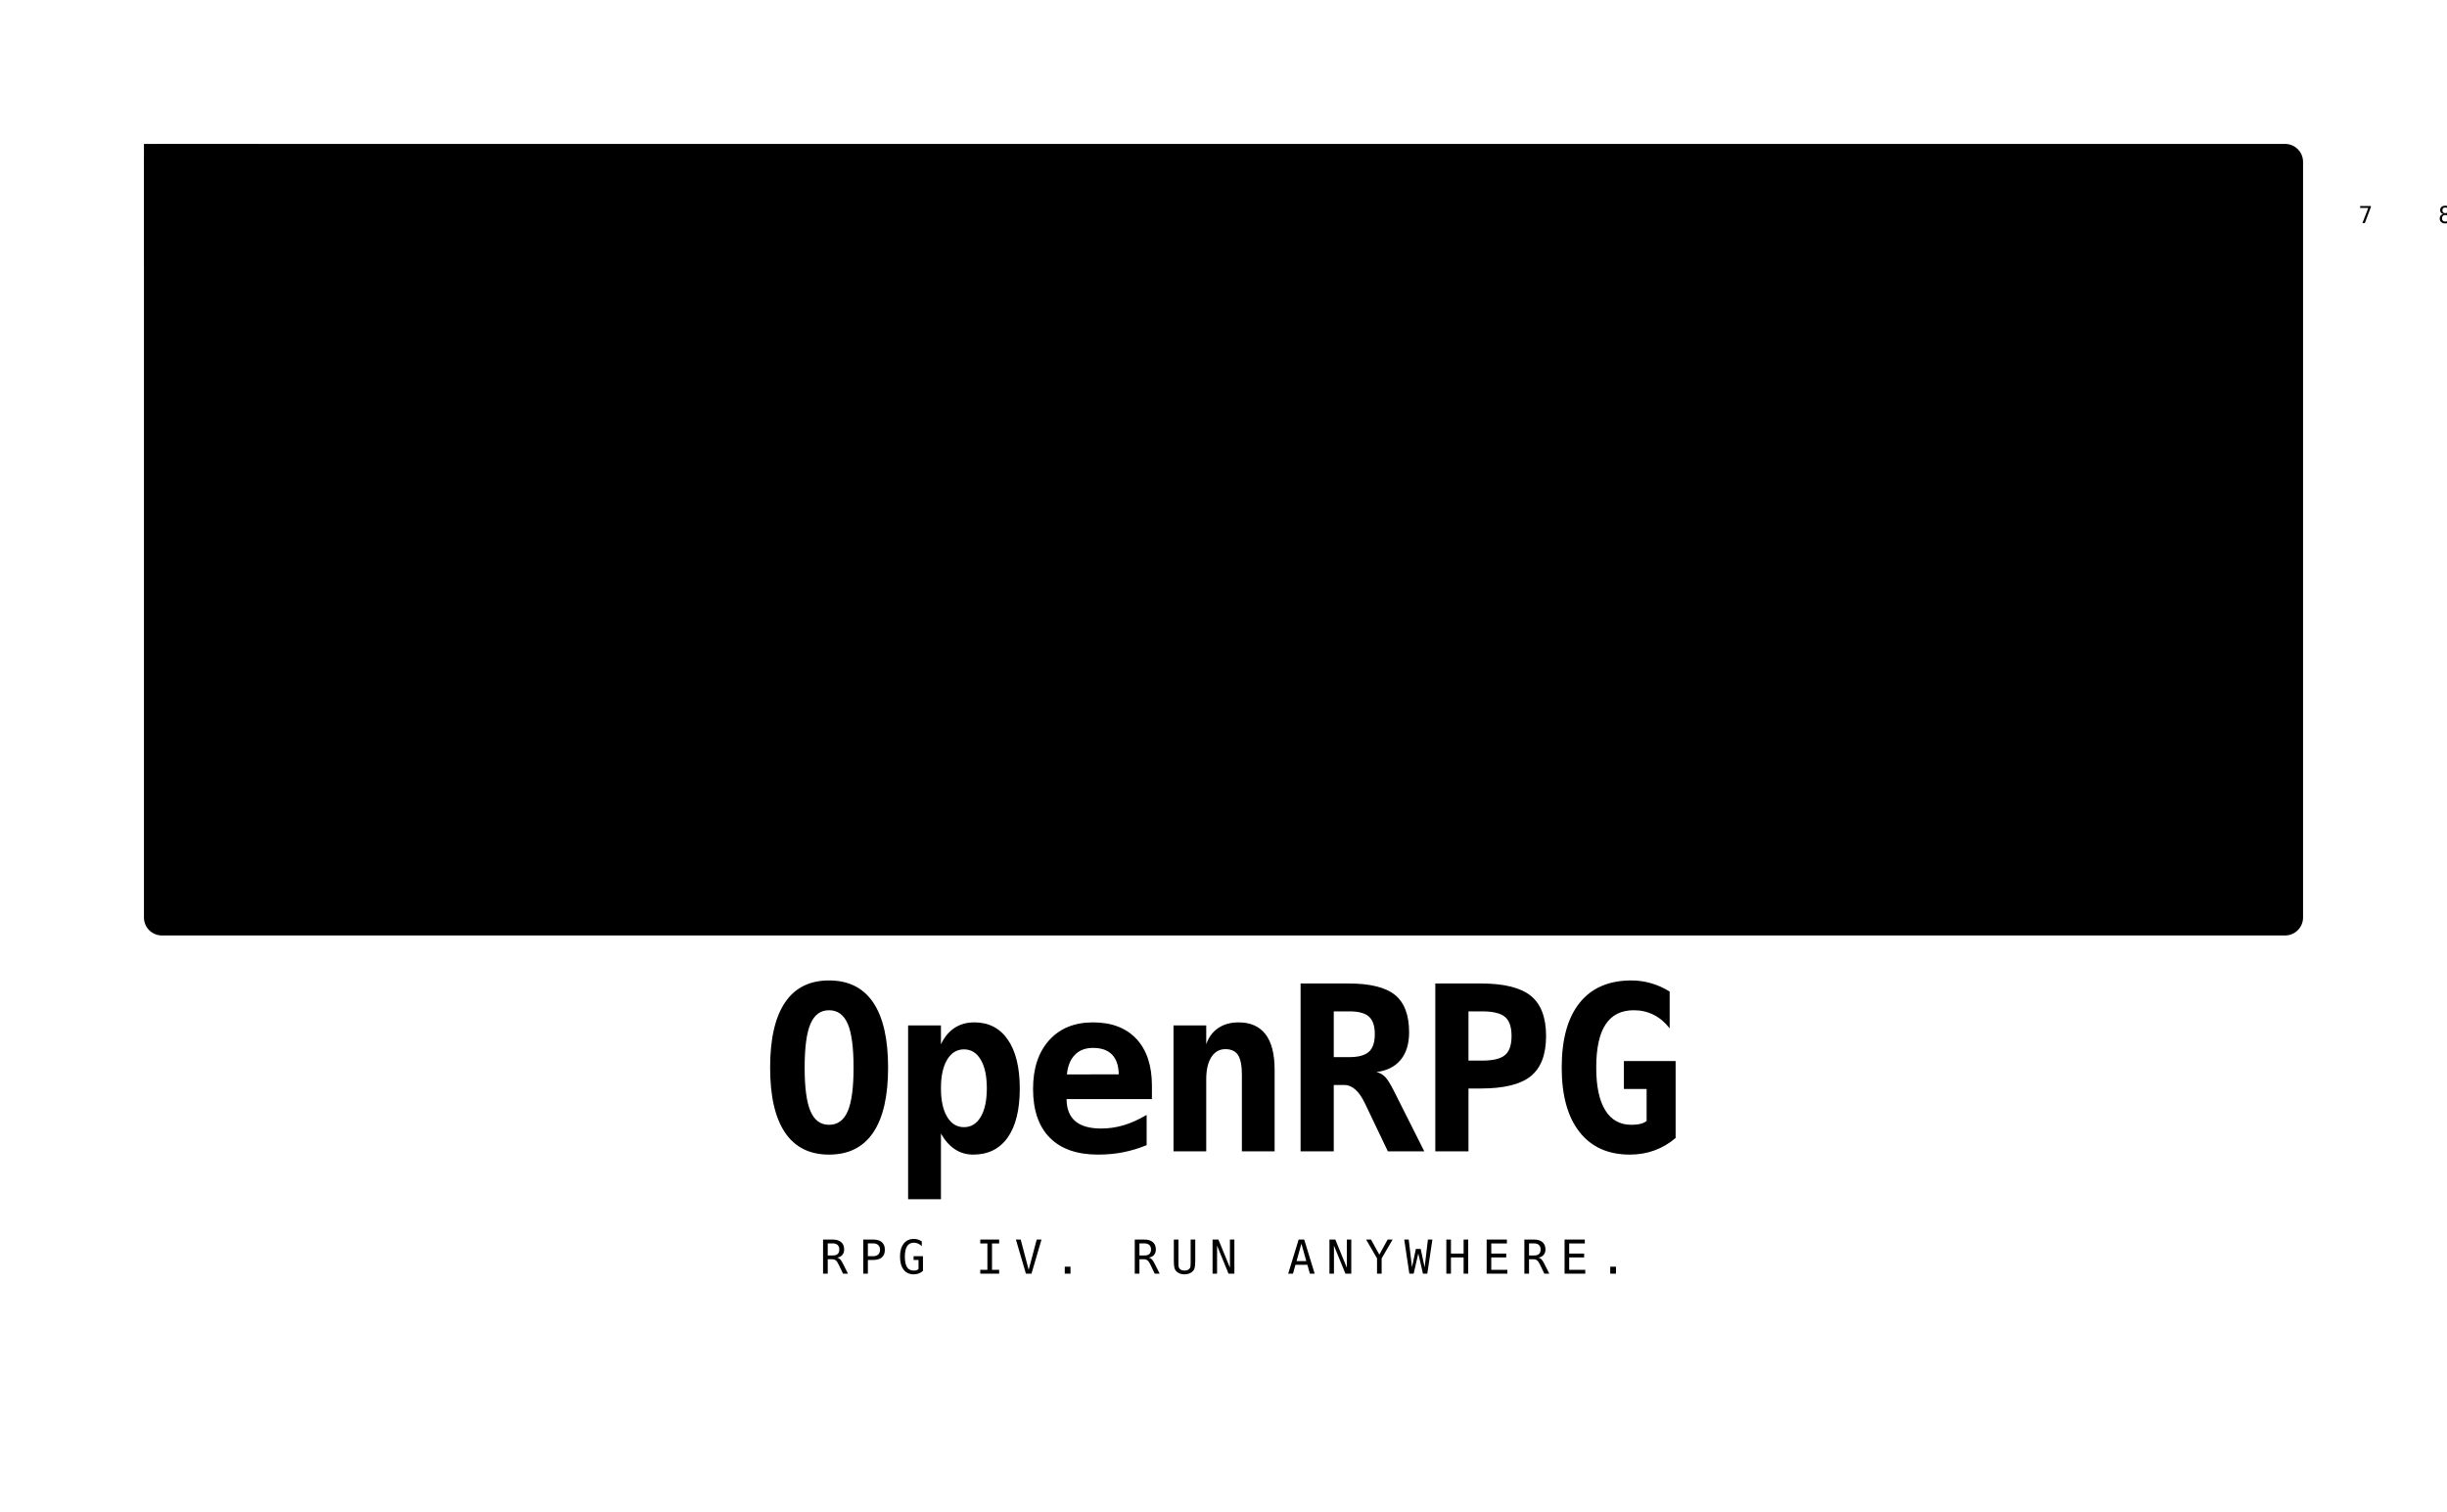
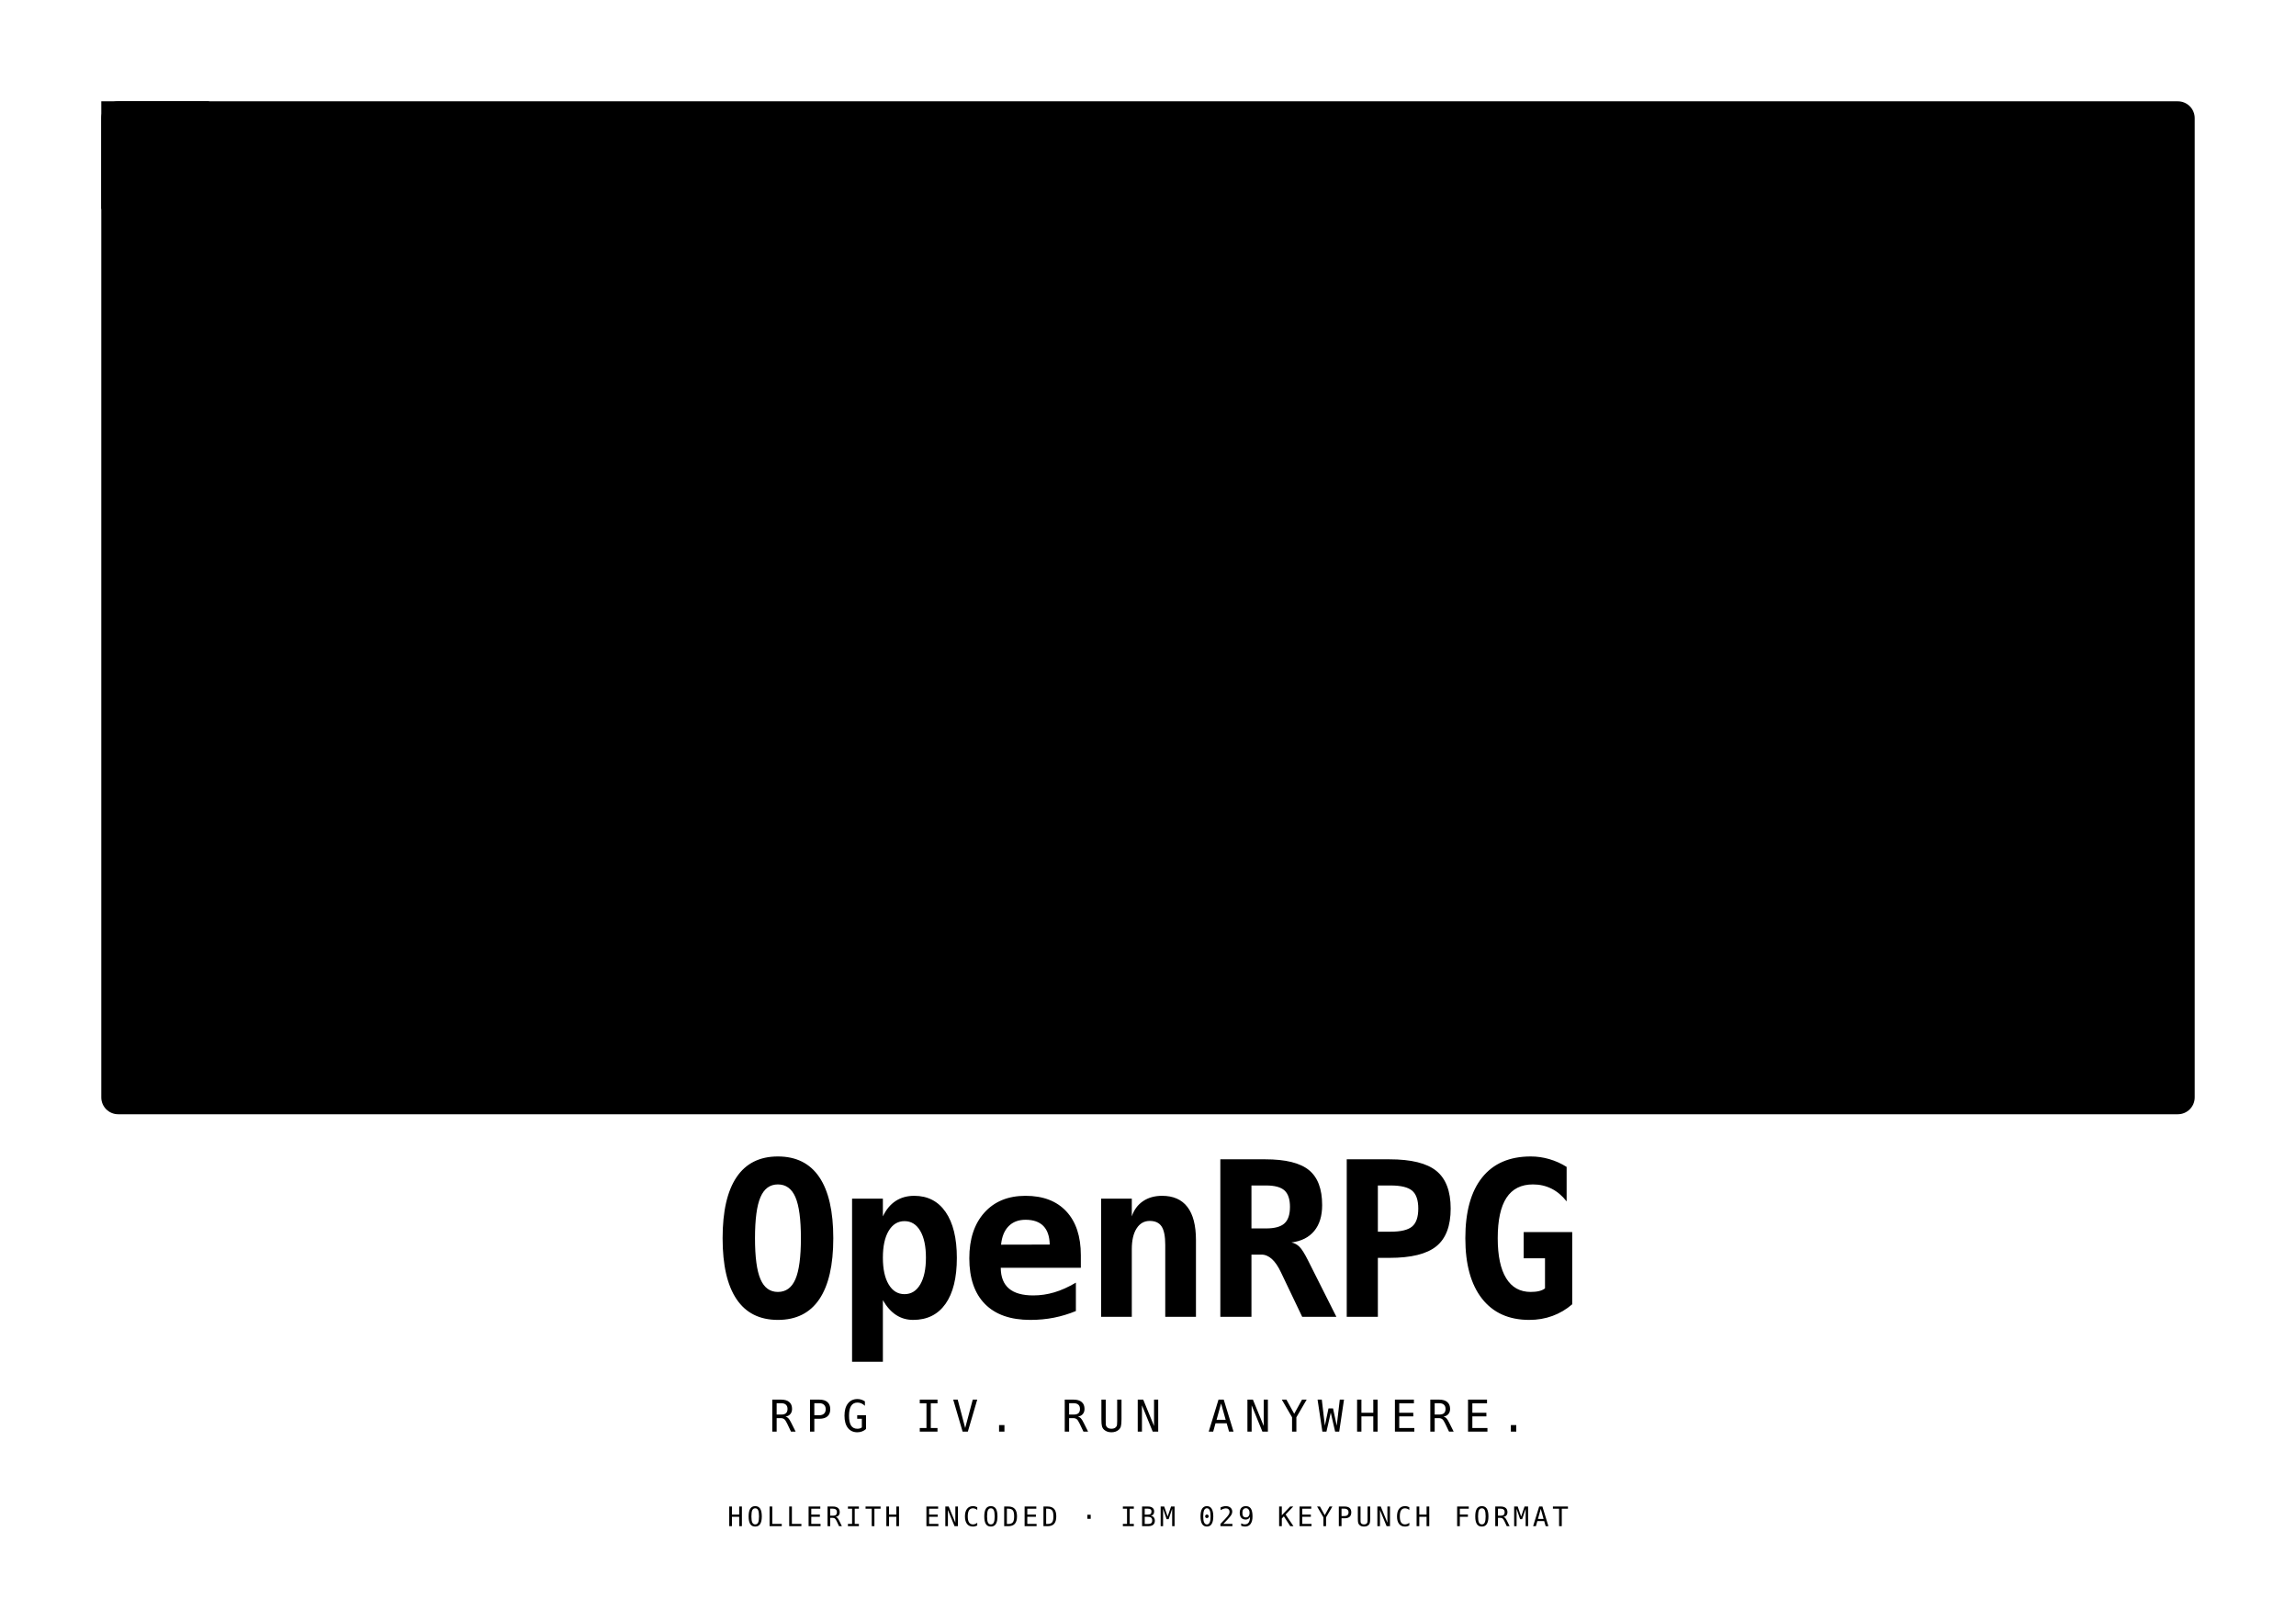
- <svg xmlns="http://www.w3.org/2000/svg" width="100%" viewBox="0 0 680 420" role="img">
+ <svg xmlns="http://www.w3.org/2000/svg" width="100%" viewBox="0 0 680 480" role="img">
  <defs>
    <style>
      @media (prefers-color-scheme: dark) {
        .card-bg { fill: #e8e0cc; }
        .card-stroke { stroke: #c8b99a; }
        .hole { fill: #1a1a1a; }
+         .hole-empty { fill: none; stroke: #c8b99a; stroke-width: 0.5; }
        .notch { fill: #c8b99a; }
        .card-text { fill: #2a1f0a; }
        .card-text-muted { fill: #6b5a3a; }
+         .col-label { fill: #8a7050; }
        .wordmark { fill: #e8e0cc; }
        .tagline { fill: #a09080; }
        .rule { stroke: #c8b99a; }
      }
      @media (prefers-color-scheme: light) {
        .card-bg { fill: #f5edd8; }
        .card-stroke { stroke: #c8aa70; }
        .hole { fill: #1a1205; }
+         .hole-empty { fill: none; stroke: #c8aa70; stroke-width: 0.5; }
        .notch { fill: #c8aa70; }
        .card-text { fill: #1a1205; }
        .card-text-muted { fill: #7a6030; }
+         .col-label { fill: #9a8060; }
        .wordmark { fill: #1a1205; }
        .tagline { fill: #8a7050; }
        .rule { stroke: #c8aa70; }
      }
    </style>
  </defs>
-   <rect x="40" y="40" width="600" height="220" rx="5" class="card-bg card-stroke" stroke-width="1.5" />
-   <polygon points="40,40 72,40 40,72" class="notch" />
-   <text x="58" y="62" font-family="monospace" font-size="6.5" class="card-text-muted" letter-spacing="7.15">0  1  2  3  4  5  6  7  8  9  0  1  2  3  4  5  6  7  8  9  0  1  2  3  4  5  6  7  8  9  0  1  2  3  4  5  6  7  8  9  0  1  2  3</text>
-   <line x1="52" y1="68" x2="628" y2="68" class="rule" stroke-width="0.5" />
-   <rect x="56" y="76" width="7" height="5" rx="1" class="hole" />
-   <rect x="80" y="76" width="7" height="5" rx="1" class="hole" />
-   <rect x="116" y="76" width="7" height="5" rx="1" class="hole" />
-   <rect x="164" y="76" width="7" height="5" rx="1" class="hole" />
-   <rect x="200" y="76" width="7" height="5" rx="1" class="hole" />
-   <rect x="248" y="76" width="7" height="5" rx="1" class="hole" />
-   <rect x="284" y="76" width="7" height="5" rx="1" class="hole" />
-   <rect x="320" y="76" width="7" height="5" rx="1" class="hole" />
-   <rect x="368" y="76" width="7" height="5" rx="1" class="hole" />
-   <rect x="404" y="76" width="7" height="5" rx="1" class="hole" />
-   <rect x="452" y="76" width="7" height="5" rx="1" class="hole" />
-   <rect x="500" y="76" width="7" height="5" rx="1" class="hole" />
-   <rect x="548" y="76" width="7" height="5" rx="1" class="hole" />
-   <rect x="596" y="76" width="7" height="5" rx="1" class="hole" />
-   <rect x="68" y="87" width="7" height="5" rx="1" class="hole" />
-   <rect x="104" y="87" width="7" height="5" rx="1" class="hole" />
-   <rect x="140" y="87" width="7" height="5" rx="1" class="hole" />
-   <rect x="188" y="87" width="7" height="5" rx="1" class="hole" />
-   <rect x="236" y="87" width="7" height="5" rx="1" class="hole" />
-   <rect x="272" y="87" width="7" height="5" rx="1" class="hole" />
-   <rect x="308" y="87" width="7" height="5" rx="1" class="hole" />
-   <rect x="356" y="87" width="7" height="5" rx="1" class="hole" />
-   <rect x="416" y="87" width="7" height="5" rx="1" class="hole" />
-   <rect x="464" y="87" width="7" height="5" rx="1" class="hole" />
-   <rect x="512" y="87" width="7" height="5" rx="1" class="hole" />
-   <rect x="560" y="87" width="7" height="5" rx="1" class="hole" />
-   <rect x="608" y="87" width="7" height="5" rx="1" class="hole" />
-   <rect x="56" y="98" width="7" height="5" rx="1" class="hole" />
-   <rect x="92" y="98" width="7" height="5" rx="1" class="hole" />
-   <rect x="152" y="98" width="7" height="5" rx="1" class="hole" />
-   <rect x="200" y="98" width="7" height="5" rx="1" class="hole" />
-   <rect x="260" y="98" width="7" height="5" rx="1" class="hole" />
-   <rect x="296" y="98" width="7" height="5" rx="1" class="hole" />
-   <rect x="344" y="98" width="7" height="5" rx="1" class="hole" />
-   <rect x="392" y="98" width="7" height="5" rx="1" class="hole" />
-   <rect x="440" y="98" width="7" height="5" rx="1" class="hole" />
-   <rect x="488" y="98" width="7" height="5" rx="1" class="hole" />
-   <rect x="536" y="98" width="7" height="5" rx="1" class="hole" />
-   <rect x="584" y="98" width="7" height="5" rx="1" class="hole" />
-   <rect x="80" y="109" width="7" height="5" rx="1" class="hole" />
-   <rect x="128" y="109" width="7" height="5" rx="1" class="hole" />
-   <rect x="176" y="109" width="7" height="5" rx="1" class="hole" />
-   <rect x="224" y="109" width="7" height="5" rx="1" class="hole" />
-   <rect x="272" y="109" width="7" height="5" rx="1" class="hole" />
-   <rect x="320" y="109" width="7" height="5" rx="1" class="hole" />
-   <rect x="380" y="109" width="7" height="5" rx="1" class="hole" />
-   <rect x="428" y="109" width="7" height="5" rx="1" class="hole" />
-   <rect x="476" y="109" width="7" height="5" rx="1" class="hole" />
-   <rect x="524" y="109" width="7" height="5" rx="1" class="hole" />
-   <rect x="572" y="109" width="7" height="5" rx="1" class="hole" />
-   <rect x="608" y="109" width="7" height="5" rx="1" class="hole" />
-   <rect x="56" y="120" width="7" height="5" rx="1" class="hole" />
-   <rect x="104" y="120" width="7" height="5" rx="1" class="hole" />
-   <rect x="152" y="120" width="7" height="5" rx="1" class="hole" />
-   <rect x="212" y="120" width="7" height="5" rx="1" class="hole" />
-   <rect x="260" y="120" width="7" height="5" rx="1" class="hole" />
-   <rect x="308" y="120" width="7" height="5" rx="1" class="hole" />
-   <rect x="356" y="120" width="7" height="5" rx="1" class="hole" />
-   <rect x="404" y="120" width="7" height="5" rx="1" class="hole" />
-   <rect x="464" y="120" width="7" height="5" rx="1" class="hole" />
-   <rect x="512" y="120" width="7" height="5" rx="1" class="hole" />
-   <rect x="560" y="120" width="7" height="5" rx="1" class="hole" />
-   <rect x="596" y="120" width="7" height="5" rx="1" class="hole" />
-   <rect x="68" y="131" width="7" height="5" rx="1" class="hole" />
-   <rect x="116" y="131" width="7" height="5" rx="1" class="hole" />
-   <rect x="164" y="131" width="7" height="5" rx="1" class="hole" />
-   <rect x="224" y="131" width="7" height="5" rx="1" class="hole" />
-   <rect x="284" y="131" width="7" height="5" rx="1" class="hole" />
-   <rect x="332" y="131" width="7" height="5" rx="1" class="hole" />
-   <rect x="380" y="131" width="7" height="5" rx="1" class="hole" />
-   <rect x="428" y="131" width="7" height="5" rx="1" class="hole" />
-   <rect x="488" y="131" width="7" height="5" rx="1" class="hole" />
-   <rect x="536" y="131" width="7" height="5" rx="1" class="hole" />
-   <rect x="584" y="131" width="7" height="5" rx="1" class="hole" />
-   <rect x="620" y="131" width="7" height="5" rx="1" class="hole" />
-   <rect x="56" y="142" width="7" height="5" rx="1" class="hole" />
-   <rect x="92" y="142" width="7" height="5" rx="1" class="hole" />
-   <rect x="140" y="142" width="7" height="5" rx="1" class="hole" />
-   <rect x="200" y="142" width="7" height="5" rx="1" class="hole" />
-   <rect x="248" y="142" width="7" height="5" rx="1" class="hole" />
-   <rect x="308" y="142" width="7" height="5" rx="1" class="hole" />
-   <rect x="356" y="142" width="7" height="5" rx="1" class="hole" />
-   <rect x="416" y="142" width="7" height="5" rx="1" class="hole" />
-   <rect x="464" y="142" width="7" height="5" rx="1" class="hole" />
-   <rect x="512" y="142" width="7" height="5" rx="1" class="hole" />
-   <rect x="572" y="142" width="7" height="5" rx="1" class="hole" />
-   <rect x="608" y="142" width="7" height="5" rx="1" class="hole" />
-   <rect x="80" y="153" width="7" height="5" rx="1" class="hole" />
-   <rect x="128" y="153" width="7" height="5" rx="1" class="hole" />
-   <rect x="176" y="153" width="7" height="5" rx="1" class="hole" />
-   <rect x="224" y="153" width="7" height="5" rx="1" class="hole" />
-   <rect x="272" y="153" width="7" height="5" rx="1" class="hole" />
-   <rect x="332" y="153" width="7" height="5" rx="1" class="hole" />
-   <rect x="380" y="153" width="7" height="5" rx="1" class="hole" />
-   <rect x="440" y="153" width="7" height="5" rx="1" class="hole" />
-   <rect x="488" y="153" width="7" height="5" rx="1" class="hole" />
-   <rect x="548" y="153" width="7" height="5" rx="1" class="hole" />
-   <rect x="596" y="153" width="7" height="5" rx="1" class="hole" />
-   <rect x="56" y="164" width="7" height="5" rx="1" class="hole" />
-   <rect x="104" y="164" width="7" height="5" rx="1" class="hole" />
-   <rect x="152" y="164" width="7" height="5" rx="1" class="hole" />
-   <rect x="212" y="164" width="7" height="5" rx="1" class="hole" />
-   <rect x="260" y="164" width="7" height="5" rx="1" class="hole" />
-   <rect x="308" y="164" width="7" height="5" rx="1" class="hole" />
-   <rect x="368" y="164" width="7" height="5" rx="1" class="hole" />
-   <rect x="416" y="164" width="7" height="5" rx="1" class="hole" />
-   <rect x="476" y="164" width="7" height="5" rx="1" class="hole" />
-   <rect x="524" y="164" width="7" height="5" rx="1" class="hole" />
-   <rect x="584" y="164" width="7" height="5" rx="1" class="hole" />
-   <rect x="620" y="164" width="7" height="5" rx="1" class="hole" />
-   <line x1="52" y1="182" x2="628" y2="182" class="rule" stroke-width="0.5" />
-   <text x="58" y="210" font-family="monospace" font-size="28" font-weight="700" class="card-text" letter-spacing="8">OPENRPG</text>
-   <text x="58" y="228" font-family="monospace" font-size="10" class="card-text-muted" letter-spacing="1">RPG IV COMPILER · DO NOT FOLD OR MUTILATE</text>
-   <text x="623" y="248" text-anchor="end" font-family="monospace" font-size="9" class="card-text-muted" letter-spacing="1">COL 001-080</text>
-   <text x="340" y="320" text-anchor="middle" font-family="monospace" font-size="64" font-weight="700" class="wordmark" letter-spacing="-2">OpenRPG</text>
-   <line x1="100" y1="334" x2="580" y2="334" class="rule" stroke-width="1" />
-   <text x="340" y="354" text-anchor="middle" font-family="monospace" font-size="13" class="tagline" letter-spacing="3">RPG IV.  RUN ANYWHERE.</text>
+   <rect x="30" y="30" width="620" height="300" rx="5" class="card-bg card-stroke" stroke-width="1.5" />
+   <polygon points="30,30 62,30 30,62" class="notch" />
+   <text x="42" y="63" font-family="monospace" font-size="7" class="col-label">12</text>
+   <text x="42" y="81" font-family="monospace" font-size="7" class="col-label">11</text>
+   <text x="44" y="99" font-family="monospace" font-size="7" class="col-label">0</text>
+   <text x="44" y="117" font-family="monospace" font-size="7" class="col-label">1</text>
+   <text x="44" y="135" font-family="monospace" font-size="7" class="col-label">2</text>
+   <text x="44" y="153" font-family="monospace" font-size="7" class="col-label">3</text>
+   <text x="44" y="171" font-family="monospace" font-size="7" class="col-label">4</text>
+   <text x="44" y="189" font-family="monospace" font-size="7" class="col-label">5</text>
+   <text x="44" y="207" font-family="monospace" font-size="7" class="col-label">6</text>
+   <text x="44" y="225" font-family="monospace" font-size="7" class="col-label">7</text>
+   <text x="44" y="243" font-family="monospace" font-size="7" class="col-label">8</text>
+   <text x="44" y="261" font-family="monospace" font-size="7" class="col-label">9</text>
+   <line x1="56" y1="35" x2="56" y2="323" class="rule" stroke-width="0.5" />
+   <rect x="113" y="55" width="14" height="10" rx="2" class="hole" />
+   <rect x="113" y="73" width="14" height="10" rx="2" class="hole-empty" />
+   <rect x="113" y="91" width="14" height="10" rx="2" class="hole-empty" />
+   <rect x="113" y="109" width="14" height="10" rx="2" class="hole-empty" />
+   <rect x="113" y="127" width="14" height="10" rx="2" class="hole-empty" />
+   <rect x="113" y="145" width="14" height="10" rx="2" class="hole-empty" />
+   <rect x="113" y="163" width="14" height="10" rx="2" class="hole-empty" />
+   <rect x="113" y="181" width="14" height="10" rx="2" class="hole-empty" />
+   <rect x="113" y="199" width="14" height="10" rx="2" class="hole" />
+   <rect x="113" y="217" width="14" height="10" rx="2" class="hole-empty" />
+   <rect x="113" y="235" width="14" height="10" rx="2" class="hole-empty" />
+   <rect x="113" y="253" width="14" height="10" rx="2" class="hole-empty" />
+   <rect x="193" y="55" width="14" height="10" rx="2" class="hole" />
+   <rect x="193" y="73" width="14" height="10" rx="2" class="hole-empty" />
+   <rect x="193" y="91" width="14" height="10" rx="2" class="hole-empty" />
+   <rect x="193" y="109" width="14" height="10" rx="2" class="hole-empty" />
+   <rect x="193" y="127" width="14" height="10" rx="2" class="hole-empty" />
+   <rect x="193" y="145" width="14" height="10" rx="2" class="hole-empty" />
+   <rect x="193" y="163" width="14" height="10" rx="2" class="hole-empty" />
+   <rect x="193" y="181" width="14" height="10" rx="2" class="hole-empty" />
+   <rect x="193" y="199" width="14" height="10" rx="2" class="hole-empty" />
+   <rect x="193" y="217" width="14" height="10" rx="2" class="hole" />
+   <rect x="193" y="235" width="14" height="10" rx="2" class="hole-empty" />
+   <rect x="193" y="253" width="14" height="10" rx="2" class="hole-empty" />
+   <rect x="273" y="55" width="14" height="10" rx="2" class="hole" />
+   <rect x="273" y="73" width="14" height="10" rx="2" class="hole-empty" />
+   <rect x="273" y="91" width="14" height="10" rx="2" class="hole-empty" />
+   <rect x="273" y="109" width="14" height="10" rx="2" class="hole-empty" />
+   <rect x="273" y="127" width="14" height="10" rx="2" class="hole-empty" />
+   <rect x="273" y="145" width="14" height="10" rx="2" class="hole-empty" />
+   <rect x="273" y="163" width="14" height="10" rx="2" class="hole-empty" />
+   <rect x="273" y="181" width="14" height="10" rx="2" class="hole" />
+   <rect x="273" y="199" width="14" height="10" rx="2" class="hole-empty" />
+   <rect x="273" y="217" width="14" height="10" rx="2" class="hole-empty" />
+   <rect x="273" y="235" width="14" height="10" rx="2" class="hole-empty" />
+   <rect x="273" y="253" width="14" height="10" rx="2" class="hole-empty" />
+   <rect x="353" y="55" width="14" height="10" rx="2" class="hole-empty" />
+   <rect x="353" y="73" width="14" height="10" rx="2" class="hole" />
+   <rect x="353" y="91" width="14" height="10" rx="2" class="hole-empty" />
+   <rect x="353" y="109" width="14" height="10" rx="2" class="hole-empty" />
+   <rect x="353" y="127" width="14" height="10" rx="2" class="hole-empty" />
+   <rect x="353" y="145" width="14" height="10" rx="2" class="hole-empty" />
+   <rect x="353" y="163" width="14" height="10" rx="2" class="hole-empty" />
+   <rect x="353" y="181" width="14" height="10" rx="2" class="hole" />
+   <rect x="353" y="199" width="14" height="10" rx="2" class="hole-empty" />
+   <rect x="353" y="217" width="14" height="10" rx="2" class="hole-empty" />
+   <rect x="353" y="235" width="14" height="10" rx="2" class="hole-empty" />
+   <rect x="353" y="253" width="14" height="10" rx="2" class="hole-empty" />
+   <rect x="433" y="55" width="14" height="10" rx="2" class="hole-empty" />
+   <rect x="433" y="73" width="14" height="10" rx="2" class="hole" />
+   <rect x="433" y="91" width="14" height="10" rx="2" class="hole-empty" />
+   <rect x="433" y="109" width="14" height="10" rx="2" class="hole-empty" />
+   <rect x="433" y="127" width="14" height="10" rx="2" class="hole-empty" />
+   <rect x="433" y="145" width="14" height="10" rx="2" class="hole-empty" />
+   <rect x="433" y="163" width="14" height="10" rx="2" class="hole-empty" />
+   <rect x="433" y="181" width="14" height="10" rx="2" class="hole-empty" />
+   <rect x="433" y="199" width="14" height="10" rx="2" class="hole-empty" />
+   <rect x="433" y="217" width="14" height="10" rx="2" class="hole-empty" />
+   <rect x="433" y="235" width="14" height="10" rx="2" class="hole-empty" />
+   <rect x="433" y="253" width="14" height="10" rx="2" class="hole" />
+   <rect x="513" y="55" width="14" height="10" rx="2" class="hole" />
+   <rect x="513" y="73" width="14" height="10" rx="2" class="hole-empty" />
+   <rect x="513" y="91" width="14" height="10" rx="2" class="hole-empty" />
+   <rect x="513" y="109" width="14" height="10" rx="2" class="hole-empty" />
+   <rect x="513" y="127" width="14" height="10" rx="2" class="hole-empty" />
+   <rect x="513" y="145" width="14" height="10" rx="2" class="hole-empty" />
+   <rect x="513" y="163" width="14" height="10" rx="2" class="hole-empty" />
+   <rect x="513" y="181" width="14" height="10" rx="2" class="hole-empty" />
+   <rect x="513" y="199" width="14" height="10" rx="2" class="hole-empty" />
+   <rect x="513" y="217" width="14" height="10" rx="2" class="hole" />
+   <rect x="513" y="235" width="14" height="10" rx="2" class="hole-empty" />
+   <rect x="513" y="253" width="14" height="10" rx="2" class="hole-empty" />
+   <rect x="593" y="55" width="14" height="10" rx="2" class="hole" />
+   <rect x="593" y="73" width="14" height="10" rx="2" class="hole-empty" />
+   <rect x="593" y="91" width="14" height="10" rx="2" class="hole-empty" />
+   <rect x="593" y="109" width="14" height="10" rx="2" class="hole-empty" />
+   <rect x="593" y="127" width="14" height="10" rx="2" class="hole-empty" />
+   <rect x="593" y="145" width="14" height="10" rx="2" class="hole-empty" />
+   <rect x="593" y="163" width="14" height="10" rx="2" class="hole" />
+   <rect x="593" y="181" width="14" height="10" rx="2" class="hole-empty" />
+   <rect x="593" y="199" width="14" height="10" rx="2" class="hole-empty" />
+   <rect x="593" y="217" width="14" height="10" rx="2" class="hole-empty" />
+   <rect x="593" y="235" width="14" height="10" rx="2" class="hole-empty" />
+   <rect x="593" y="253" width="14" height="10" rx="2" class="hole-empty" />
+   <line x1="56" y1="278" x2="640" y2="278" class="rule" stroke-width="0.5" />
+   <text x="70" y="298" font-family="monospace" font-size="18" font-weight="700" class="card-text" letter-spacing="7">OPENRPG</text>
+   <text x="70" y="318" font-family="monospace" font-size="9" class="card-text-muted" letter-spacing="1.5">RPG IV COMPILER  ·  DO NOT FOLD OR MUTILATE</text>
+   <text x="635" y="318" text-anchor="end" font-family="monospace" font-size="8" class="card-text-muted" letter-spacing="1">COL 001-080</text>
+   <text x="340" y="390" text-anchor="middle" font-family="monospace" font-size="64" font-weight="700" class="wordmark" letter-spacing="-2">OpenRPG</text>
+   <line x1="100" y1="404" x2="580" y2="404" class="rule" stroke-width="1" />
+   <text x="340" y="424" text-anchor="middle" font-family="monospace" font-size="13" class="tagline" letter-spacing="3">RPG IV.  RUN ANYWHERE.</text>
+   <text x="340" y="452" text-anchor="middle" font-family="monospace" font-size="8" class="card-text-muted" letter-spacing="1">HOLLERITH ENCODED · IBM 029 KEYPUNCH FORMAT</text>
</svg>
